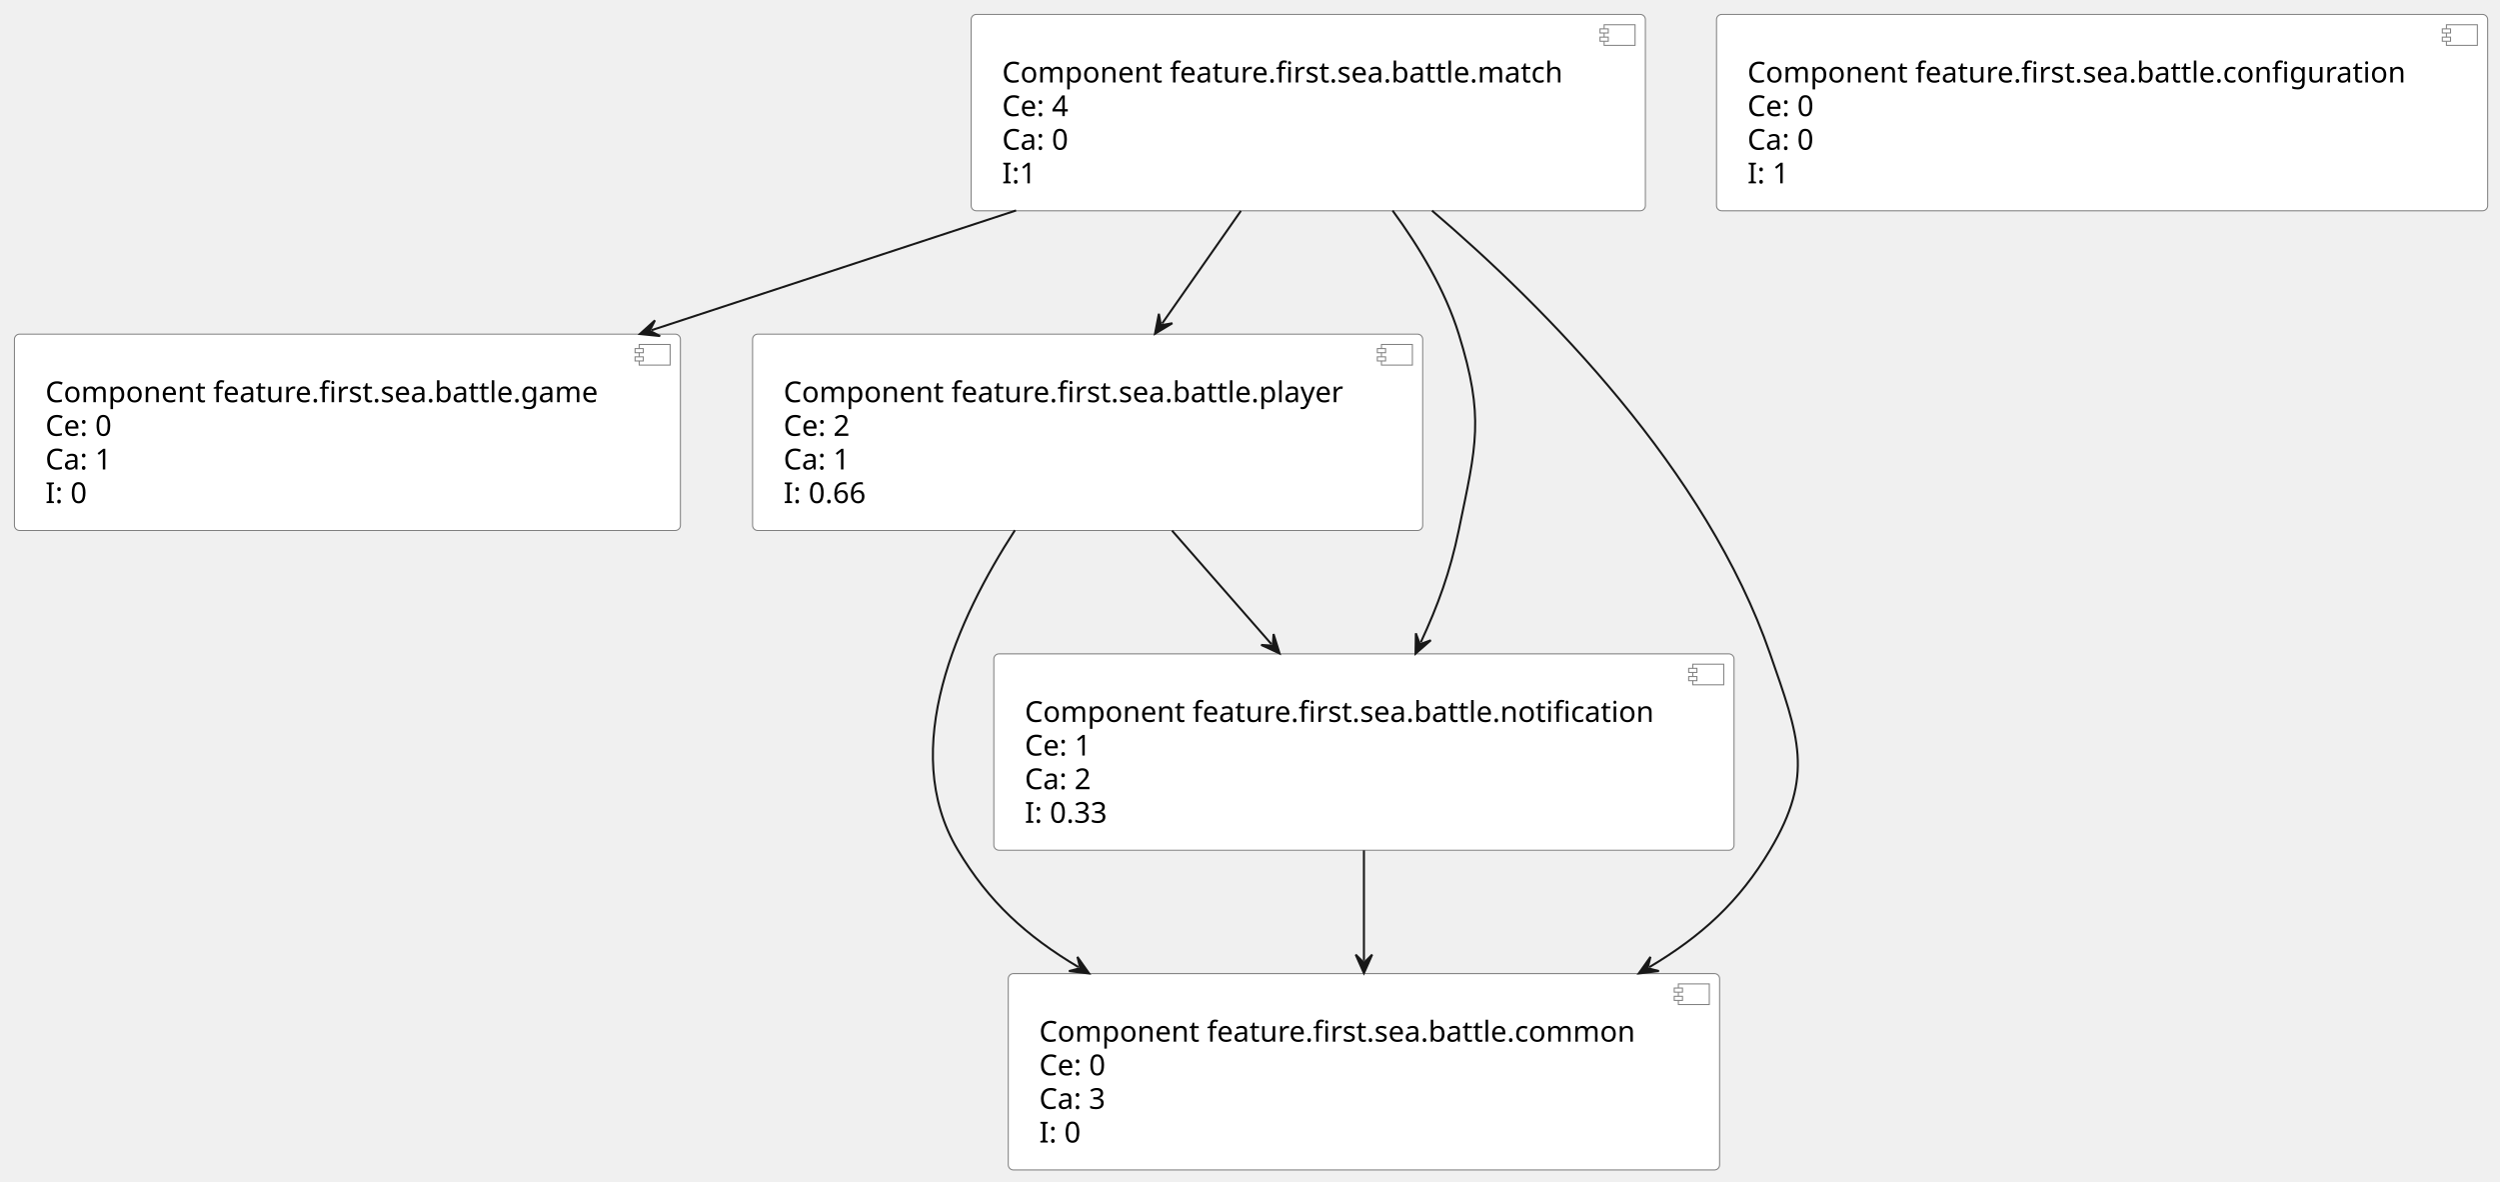
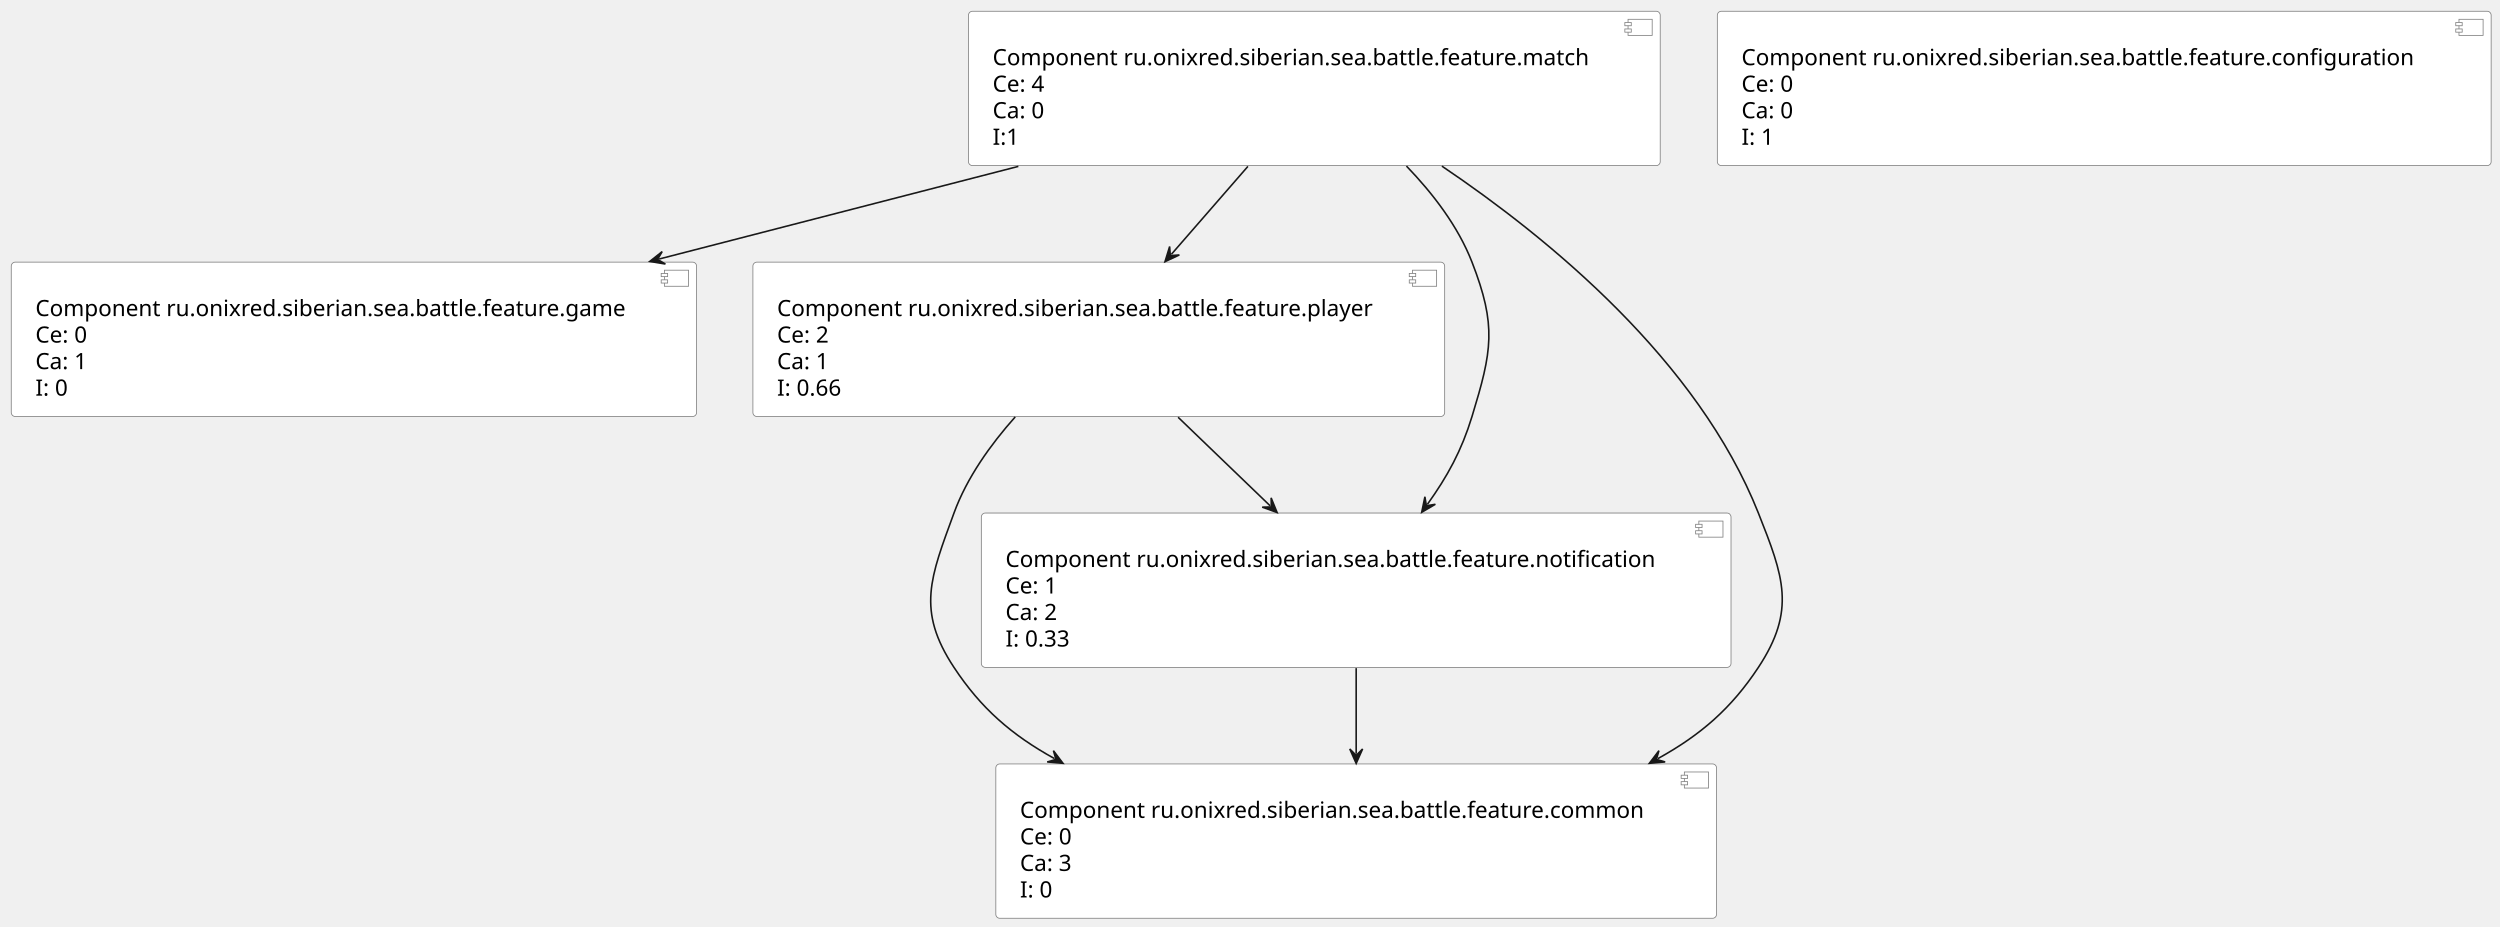
- <svg xmlns="http://www.w3.org/2000/svg" contentStyleType="text/css" height="573px" preserveAspectRatio="none" style="width:1212px;height:573px;background:#FFFFFF;" version="1.1" viewBox="0 0 1212 573" width="1212px" zoomAndPan="magnify">
+ <svg xmlns="http://www.w3.org/2000/svg" contentStyleType="text/css" height="576px" preserveAspectRatio="none" style="width:1554px;height:576px;background:#FFFFFF;" version="1.1" viewBox="0 0 1554 576" width="1554px" zoomAndPan="magnify">
  <defs />
  <g>
    <g id="elem_game">
-       <rect fill="#FFFFFF" height="95.188" rx="2.5" ry="2.5" style="stroke:#808080;stroke-width:0.5;" width="323" x="7" y="162" />
-       <rect fill="#FFFFFF" height="10" style="stroke:#808080;stroke-width:0.5;" width="15" x="310" y="167" />
-       <rect fill="#FFFFFF" height="2" style="stroke:#808080;stroke-width:0.5;" width="4" x="308" y="169" />
-       <rect fill="#FFFFFF" height="2" style="stroke:#808080;stroke-width:0.5;" width="4" x="308" y="173" />
-       <text fill="#000000" font-family="sans-serif" font-size="14" lengthAdjust="spacing" textLength="279" x="22" y="194.995">Component feature.first.sea.battle.game</text>
-       <text fill="#000000" font-family="sans-serif" font-size="14" lengthAdjust="spacing" textLength="37" x="22" y="211.292">Ce: 0</text>
-       <text fill="#000000" font-family="sans-serif" font-size="14" lengthAdjust="spacing" textLength="36" x="22" y="227.589">Ca: 1</text>
-       <text fill="#000000" font-family="sans-serif" font-size="14" lengthAdjust="spacing" textLength="21" x="22" y="243.886">I: 0</text>
+       <rect fill="#FFFFFF" height="95.953" rx="2.5" ry="2.5" style="stroke:#808080;stroke-width:0.5;" width="426" x="7" y="162.95" />
+       <rect fill="#FFFFFF" height="10" style="stroke:#808080;stroke-width:0.5;" width="15" x="413" y="167.95" />
+       <rect fill="#FFFFFF" height="2" style="stroke:#808080;stroke-width:0.5;" width="4" x="411" y="169.95" />
+       <rect fill="#FFFFFF" height="2" style="stroke:#808080;stroke-width:0.5;" width="4" x="411" y="173.95" />
+       <text fill="#000000" font-family="sans-serif" font-size="14" lengthAdjust="spacing" textLength="382" x="22" y="196.485">Component ru.onixred.siberian.sea.battle.feature.game</text>
+       <text fill="#000000" font-family="sans-serif" font-size="14" lengthAdjust="spacing" textLength="35" x="22" y="212.973">Ce: 0</text>
+       <text fill="#000000" font-family="sans-serif" font-size="14" lengthAdjust="spacing" textLength="35" x="22" y="229.462">Ca: 1</text>
+       <text fill="#000000" font-family="sans-serif" font-size="14" lengthAdjust="spacing" textLength="21" x="22" y="245.95">I: 0</text>
    </g>
    <g id="elem_match">
-       <rect fill="#FFFFFF" height="95.188" rx="2.5" ry="2.5" style="stroke:#808080;stroke-width:0.5;" width="327" x="471" y="7" />
-       <rect fill="#FFFFFF" height="10" style="stroke:#808080;stroke-width:0.5;" width="15" x="778" y="12" />
-       <rect fill="#FFFFFF" height="2" style="stroke:#808080;stroke-width:0.5;" width="4" x="776" y="14" />
-       <rect fill="#FFFFFF" height="2" style="stroke:#808080;stroke-width:0.5;" width="4" x="776" y="18" />
-       <text fill="#000000" font-family="sans-serif" font-size="14" lengthAdjust="spacing" textLength="283" x="486" y="39.995">Component feature.first.sea.battle.match</text>
-       <text fill="#000000" font-family="sans-serif" font-size="14" lengthAdjust="spacing" textLength="37" x="486" y="56.292">Ce: 4</text>
-       <text fill="#000000" font-family="sans-serif" font-size="14" lengthAdjust="spacing" textLength="36" x="486" y="72.589">Ca: 0</text>
-       <text fill="#000000" font-family="sans-serif" font-size="14" lengthAdjust="spacing" textLength="17" x="486" y="88.886">I:1</text>
+       <rect fill="#FFFFFF" height="95.953" rx="2.5" ry="2.5" style="stroke:#808080;stroke-width:0.5;" width="430" x="602" y="7" />
+       <rect fill="#FFFFFF" height="10" style="stroke:#808080;stroke-width:0.5;" width="15" x="1012" y="12" />
+       <rect fill="#FFFFFF" height="2" style="stroke:#808080;stroke-width:0.5;" width="4" x="1010" y="14" />
+       <rect fill="#FFFFFF" height="2" style="stroke:#808080;stroke-width:0.5;" width="4" x="1010" y="18" />
+       <text fill="#000000" font-family="sans-serif" font-size="14" lengthAdjust="spacing" textLength="386" x="617" y="40.535">Component ru.onixred.siberian.sea.battle.feature.match</text>
+       <text fill="#000000" font-family="sans-serif" font-size="14" lengthAdjust="spacing" textLength="35" x="617" y="57.023">Ce: 4</text>
+       <text fill="#000000" font-family="sans-serif" font-size="14" lengthAdjust="spacing" textLength="35" x="617" y="73.512">Ca: 0</text>
+       <text fill="#000000" font-family="sans-serif" font-size="14" lengthAdjust="spacing" textLength="17" x="617" y="90">I:1</text>
    </g>
    <g id="elem_player">
-       <rect fill="#FFFFFF" height="95.188" rx="2.5" ry="2.5" style="stroke:#808080;stroke-width:0.5;" width="325" x="365" y="162" />
-       <rect fill="#FFFFFF" height="10" style="stroke:#808080;stroke-width:0.5;" width="15" x="670" y="167" />
-       <rect fill="#FFFFFF" height="2" style="stroke:#808080;stroke-width:0.5;" width="4" x="668" y="169" />
-       <rect fill="#FFFFFF" height="2" style="stroke:#808080;stroke-width:0.5;" width="4" x="668" y="173" />
-       <text fill="#000000" font-family="sans-serif" font-size="14" lengthAdjust="spacing" textLength="281" x="380" y="194.995">Component feature.first.sea.battle.player</text>
-       <text fill="#000000" font-family="sans-serif" font-size="14" lengthAdjust="spacing" textLength="37" x="380" y="211.292">Ce: 2</text>
-       <text fill="#000000" font-family="sans-serif" font-size="14" lengthAdjust="spacing" textLength="36" x="380" y="227.589">Ca: 1</text>
-       <text fill="#000000" font-family="sans-serif" font-size="14" lengthAdjust="spacing" textLength="43" x="380" y="243.886">I: 0.66</text>
+       <rect fill="#FFFFFF" height="95.953" rx="2.5" ry="2.5" style="stroke:#808080;stroke-width:0.5;" width="430" x="468" y="162.95" />
+       <rect fill="#FFFFFF" height="10" style="stroke:#808080;stroke-width:0.5;" width="15" x="878" y="167.95" />
+       <rect fill="#FFFFFF" height="2" style="stroke:#808080;stroke-width:0.5;" width="4" x="876" y="169.95" />
+       <rect fill="#FFFFFF" height="2" style="stroke:#808080;stroke-width:0.5;" width="4" x="876" y="173.95" />
+       <text fill="#000000" font-family="sans-serif" font-size="14" lengthAdjust="spacing" textLength="386" x="483" y="196.485">Component ru.onixred.siberian.sea.battle.feature.player</text>
+       <text fill="#000000" font-family="sans-serif" font-size="14" lengthAdjust="spacing" textLength="35" x="483" y="212.973">Ce: 2</text>
+       <text fill="#000000" font-family="sans-serif" font-size="14" lengthAdjust="spacing" textLength="35" x="483" y="229.462">Ca: 1</text>
+       <text fill="#000000" font-family="sans-serif" font-size="14" lengthAdjust="spacing" textLength="43" x="483" y="245.95">I: 0.66</text>
    </g>
    <g id="elem_common">
-       <rect fill="#FFFFFF" height="95.188" rx="2.5" ry="2.5" style="stroke:#808080;stroke-width:0.5;" width="345" x="489" y="472" />
-       <rect fill="#FFFFFF" height="10" style="stroke:#808080;stroke-width:0.5;" width="15" x="814" y="477" />
-       <rect fill="#FFFFFF" height="2" style="stroke:#808080;stroke-width:0.5;" width="4" x="812" y="479" />
-       <rect fill="#FFFFFF" height="2" style="stroke:#808080;stroke-width:0.5;" width="4" x="812" y="483" />
-       <text fill="#000000" font-family="sans-serif" font-size="14" lengthAdjust="spacing" textLength="301" x="504" y="504.995">Component feature.first.sea.battle.common</text>
-       <text fill="#000000" font-family="sans-serif" font-size="14" lengthAdjust="spacing" textLength="37" x="504" y="521.292">Ce: 0</text>
-       <text fill="#000000" font-family="sans-serif" font-size="14" lengthAdjust="spacing" textLength="36" x="504" y="537.589">Ca: 3</text>
-       <text fill="#000000" font-family="sans-serif" font-size="14" lengthAdjust="spacing" textLength="21" x="504" y="553.886">I: 0</text>
+       <rect fill="#FFFFFF" height="95.953" rx="2.5" ry="2.5" style="stroke:#808080;stroke-width:0.5;" width="448" x="619" y="474.86" />
+       <rect fill="#FFFFFF" height="10" style="stroke:#808080;stroke-width:0.5;" width="15" x="1047" y="479.86" />
+       <rect fill="#FFFFFF" height="2" style="stroke:#808080;stroke-width:0.5;" width="4" x="1045" y="481.86" />
+       <rect fill="#FFFFFF" height="2" style="stroke:#808080;stroke-width:0.5;" width="4" x="1045" y="485.86" />
+       <text fill="#000000" font-family="sans-serif" font-size="14" lengthAdjust="spacing" textLength="404" x="634" y="508.395">Component ru.onixred.siberian.sea.battle.feature.common</text>
+       <text fill="#000000" font-family="sans-serif" font-size="14" lengthAdjust="spacing" textLength="35" x="634" y="524.883">Ce: 0</text>
+       <text fill="#000000" font-family="sans-serif" font-size="14" lengthAdjust="spacing" textLength="35" x="634" y="541.372">Ca: 3</text>
+       <text fill="#000000" font-family="sans-serif" font-size="14" lengthAdjust="spacing" textLength="21" x="634" y="557.86">I: 0</text>
    </g>
    <g id="elem_configuration">
-       <rect fill="#FFFFFF" height="95.188" rx="2.5" ry="2.5" style="stroke:#808080;stroke-width:0.5;" width="374" x="832.5" y="7" />
-       <rect fill="#FFFFFF" height="10" style="stroke:#808080;stroke-width:0.5;" width="15" x="1186.5" y="12" />
-       <rect fill="#FFFFFF" height="2" style="stroke:#808080;stroke-width:0.5;" width="4" x="1184.5" y="14" />
-       <rect fill="#FFFFFF" height="2" style="stroke:#808080;stroke-width:0.5;" width="4" x="1184.5" y="18" />
-       <text fill="#000000" font-family="sans-serif" font-size="14" lengthAdjust="spacing" textLength="330" x="847.5" y="39.995">Component feature.first.sea.battle.configuration</text>
-       <text fill="#000000" font-family="sans-serif" font-size="14" lengthAdjust="spacing" textLength="37" x="847.5" y="56.292">Ce: 0</text>
-       <text fill="#000000" font-family="sans-serif" font-size="14" lengthAdjust="spacing" textLength="36" x="847.5" y="72.589">Ca: 0</text>
-       <text fill="#000000" font-family="sans-serif" font-size="14" lengthAdjust="spacing" textLength="21" x="847.5" y="88.886">I: 1</text>
+       <rect fill="#FFFFFF" height="95.953" rx="2.5" ry="2.5" style="stroke:#808080;stroke-width:0.5;" width="481" x="1067.5" y="7" />
+       <rect fill="#FFFFFF" height="10" style="stroke:#808080;stroke-width:0.5;" width="15" x="1528.5" y="12" />
+       <rect fill="#FFFFFF" height="2" style="stroke:#808080;stroke-width:0.5;" width="4" x="1526.5" y="14" />
+       <rect fill="#FFFFFF" height="2" style="stroke:#808080;stroke-width:0.5;" width="4" x="1526.5" y="18" />
+       <text fill="#000000" font-family="sans-serif" font-size="14" lengthAdjust="spacing" textLength="437" x="1082.5" y="40.535">Component ru.onixred.siberian.sea.battle.feature.configuration</text>
+       <text fill="#000000" font-family="sans-serif" font-size="14" lengthAdjust="spacing" textLength="35" x="1082.5" y="57.023">Ce: 0</text>
+       <text fill="#000000" font-family="sans-serif" font-size="14" lengthAdjust="spacing" textLength="35" x="1082.5" y="73.512">Ca: 0</text>
+       <text fill="#000000" font-family="sans-serif" font-size="14" lengthAdjust="spacing" textLength="21" x="1082.5" y="90">I: 1</text>
    </g>
    <g id="elem_notification">
-       <rect fill="#FFFFFF" height="95.188" rx="2.5" ry="2.5" style="stroke:#808080;stroke-width:0.5;" width="359" x="482" y="317" />
-       <rect fill="#FFFFFF" height="10" style="stroke:#808080;stroke-width:0.5;" width="15" x="821" y="322" />
-       <rect fill="#FFFFFF" height="2" style="stroke:#808080;stroke-width:0.5;" width="4" x="819" y="324" />
-       <rect fill="#FFFFFF" height="2" style="stroke:#808080;stroke-width:0.5;" width="4" x="819" y="328" />
-       <text fill="#000000" font-family="sans-serif" font-size="14" lengthAdjust="spacing" textLength="315" x="497" y="349.995">Component feature.first.sea.battle.notification</text>
-       <text fill="#000000" font-family="sans-serif" font-size="14" lengthAdjust="spacing" textLength="37" x="497" y="366.292">Ce: 1</text>
-       <text fill="#000000" font-family="sans-serif" font-size="14" lengthAdjust="spacing" textLength="36" x="497" y="382.589">Ca: 2</text>
-       <text fill="#000000" font-family="sans-serif" font-size="14" lengthAdjust="spacing" textLength="43" x="497" y="398.886">I: 0.33</text>
+       <rect fill="#FFFFFF" height="95.953" rx="2.5" ry="2.5" style="stroke:#808080;stroke-width:0.5;" width="466" x="610" y="318.9" />
+       <rect fill="#FFFFFF" height="10" style="stroke:#808080;stroke-width:0.5;" width="15" x="1056" y="323.9" />
+       <rect fill="#FFFFFF" height="2" style="stroke:#808080;stroke-width:0.5;" width="4" x="1054" y="325.9" />
+       <rect fill="#FFFFFF" height="2" style="stroke:#808080;stroke-width:0.5;" width="4" x="1054" y="329.9" />
+       <text fill="#000000" font-family="sans-serif" font-size="14" lengthAdjust="spacing" textLength="422" x="625" y="352.435">Component ru.onixred.siberian.sea.battle.feature.notification</text>
+       <text fill="#000000" font-family="sans-serif" font-size="14" lengthAdjust="spacing" textLength="35" x="625" y="368.923">Ce: 1</text>
+       <text fill="#000000" font-family="sans-serif" font-size="14" lengthAdjust="spacing" textLength="35" x="625" y="385.412">Ca: 2</text>
+       <text fill="#000000" font-family="sans-serif" font-size="14" lengthAdjust="spacing" textLength="43" x="625" y="401.9">I: 0.33</text>
    </g>
    <g id="link_notification_common">
-       <path d="M661.5,412.24 C661.5,431.13 661.5,446.89 661.5,465.79 " fill="none" id="notification-to-common" style="stroke:#181818;stroke-width:1.0;" />
-       <polygon fill="#181818" points="661.5,471.79,665.5,462.79,661.5,466.79,657.5,462.79,661.5,471.79" style="stroke:#181818;stroke-width:1.0;" />
+       <path d="M843,415.33 C843,434.15 843,449.74 843,468.54 " fill="none" id="notification-to-common" style="stroke:#181818;stroke-width:1.0;" />
+       <polygon fill="#181818" points="843,474.54,847,465.54,843,469.54,839,465.54,843,474.54" style="stroke:#181818;stroke-width:1.0;" />
    </g>
    <g id="link_match_common">
-       <path d="M694.52,102.11 C749.76,149.31 827.64,227.89 858.5,317 C872.32,356.9 880.12,375.73 858.5,412 C843.47,437.21 825.326,453.752 799.936,468.862 " fill="none" id="match-to-common" style="stroke:#181818;stroke-width:1.0;" />
-       <polygon fill="#181818" points="794.78,471.93,804.56,470.765,799.077,469.373,800.468,463.89,794.78,471.93" style="stroke:#181818;stroke-width:1.0;" />
+       <path d="M896.28,103.26 C963.75,148.77 1055.52,224.49 1093,318.9 C1108.74,358.54 1116.49,379.26 1093,414.86 C1076.23,440.27 1057.292,456.769 1030.492,471.57 " fill="none" id="match-to-common" style="stroke:#181818;stroke-width:1.0;" />
+       <polygon fill="#181818" points="1025.24,474.47,1035.052,473.621,1029.617,472.053,1031.185,466.618,1025.24,474.47" style="stroke:#181818;stroke-width:1.0;" />
    </g>
    <g id="link_match_player">
-       <path d="M601.82,102.24 C588.6,121.13 576.817,137.972 563.607,156.872 " fill="none" id="match-to-player" style="stroke:#181818;stroke-width:1.0;" />
-       <polygon fill="#181818" points="560.17,161.79,568.605,156.705,563.034,157.692,562.047,152.122,560.17,161.79" style="stroke:#181818;stroke-width:1.0;" />
+       <path d="M775.7,103.42 C759.32,122.24 744.469,139.304 728.099,158.114 " fill="none" id="match-to-player" style="stroke:#181818;stroke-width:1.0;" />
+       <polygon fill="#181818" points="724.16,162.64,733.086,158.477,727.442,158.868,727.051,153.225,724.16,162.64" style="stroke:#181818;stroke-width:1.0;" />
    </g>
    <g id="link_match_game">
-       <path d="M492.79,102.03 C434.95,121.02 373.891,141.069 316.041,160.059 " fill="none" id="match-to-game" style="stroke:#181818;stroke-width:1.0;" />
-       <polygon fill="#181818" points="310.34,161.93,320.139,162.923,315.091,160.371,317.644,155.322,310.34,161.93" style="stroke:#181818;stroke-width:1.0;" />
+       <path d="M633.01,103.42 C560.21,122.2 482.5,142.232 409.71,161.002 " fill="none" id="match-to-game" style="stroke:#181818;stroke-width:1.0;" />
+       <polygon fill="#181818" points="403.9,162.5,413.614,164.126,408.742,161.251,411.616,156.379,403.9,162.5" style="stroke:#181818;stroke-width:1.0;" />
    </g>
    <g id="link_match_notification">
-       <path d="M675.4,102.09 C688.28,119.65 700.87,140.59 707.5,162 C720,202.33 716.05,215.65 707.5,257 C703.28,277.41 697.475,293.287 689.055,311.437 " fill="none" id="match-to-notification" style="stroke:#181818;stroke-width:1.0;" />
-       <polygon fill="#181818" points="686.53,316.88,693.946,310.399,688.634,312.344,686.689,307.032,686.53,316.88" style="stroke:#181818;stroke-width:1.0;" />
+       <path d="M874.24,103.23 C890.6,120.17 906.33,140.65 915,162.95 C930.45,202.7 927.45,218.12 915,258.9 C908.53,280.1 899.795,296.023 887.225,313.563 " fill="none" id="match-to-notification" style="stroke:#181818;stroke-width:1.0;" />
+       <polygon fill="#181818" points="883.73,318.44,892.224,313.455,886.643,314.376,885.721,308.795,883.73,318.44" style="stroke:#181818;stroke-width:1.0;" />
    </g>
    <g id="link_player_common">
-       <path d="M492.23,257.06 C464.64,299.63 435.41,363.2 464.5,412 C479.53,437.21 497.674,453.752 523.064,468.862 " fill="none" id="player-to-common" style="stroke:#181818;stroke-width:1.0;" />
-       <polygon fill="#181818" points="528.22,471.93,522.532,463.89,523.923,469.373,518.44,470.765,528.22,471.93" style="stroke:#181818;stroke-width:1.0;" />
+       <path d="M631.07,259.14 C615.79,276.28 601.02,296.9 593,318.9 C578.39,358.97 569.51,379.26 593,414.86 C609.77,440.27 628.708,456.769 655.508,471.57 " fill="none" id="player-to-common" style="stroke:#181818;stroke-width:1.0;" />
+       <polygon fill="#181818" points="660.76,474.47,654.815,466.618,656.383,472.053,650.948,473.621,660.76,474.47" style="stroke:#181818;stroke-width:1.0;" />
    </g>
    <g id="link_player_notification">
-       <path d="M568.43,257.24 C584.98,276.13 600.087,293.376 616.637,312.276 " fill="none" id="player-to-notification" style="stroke:#181818;stroke-width:1.0;" />
-       <polygon fill="#181818" points="620.59,316.79,617.67,307.384,617.296,313.028,611.652,312.654,620.59,316.79" style="stroke:#181818;stroke-width:1.0;" />
+       <path d="M732.31,259.37 C751.87,278.19 769.986,295.63 789.526,314.43 " fill="none" id="player-to-notification" style="stroke:#181818;stroke-width:1.0;" />
+       <polygon fill="#181818" points="793.85,318.59,790.138,309.468,790.247,315.123,784.591,315.233,793.85,318.59" style="stroke:#181818;stroke-width:1.0;" />
    </g>
  </g>
</svg>
